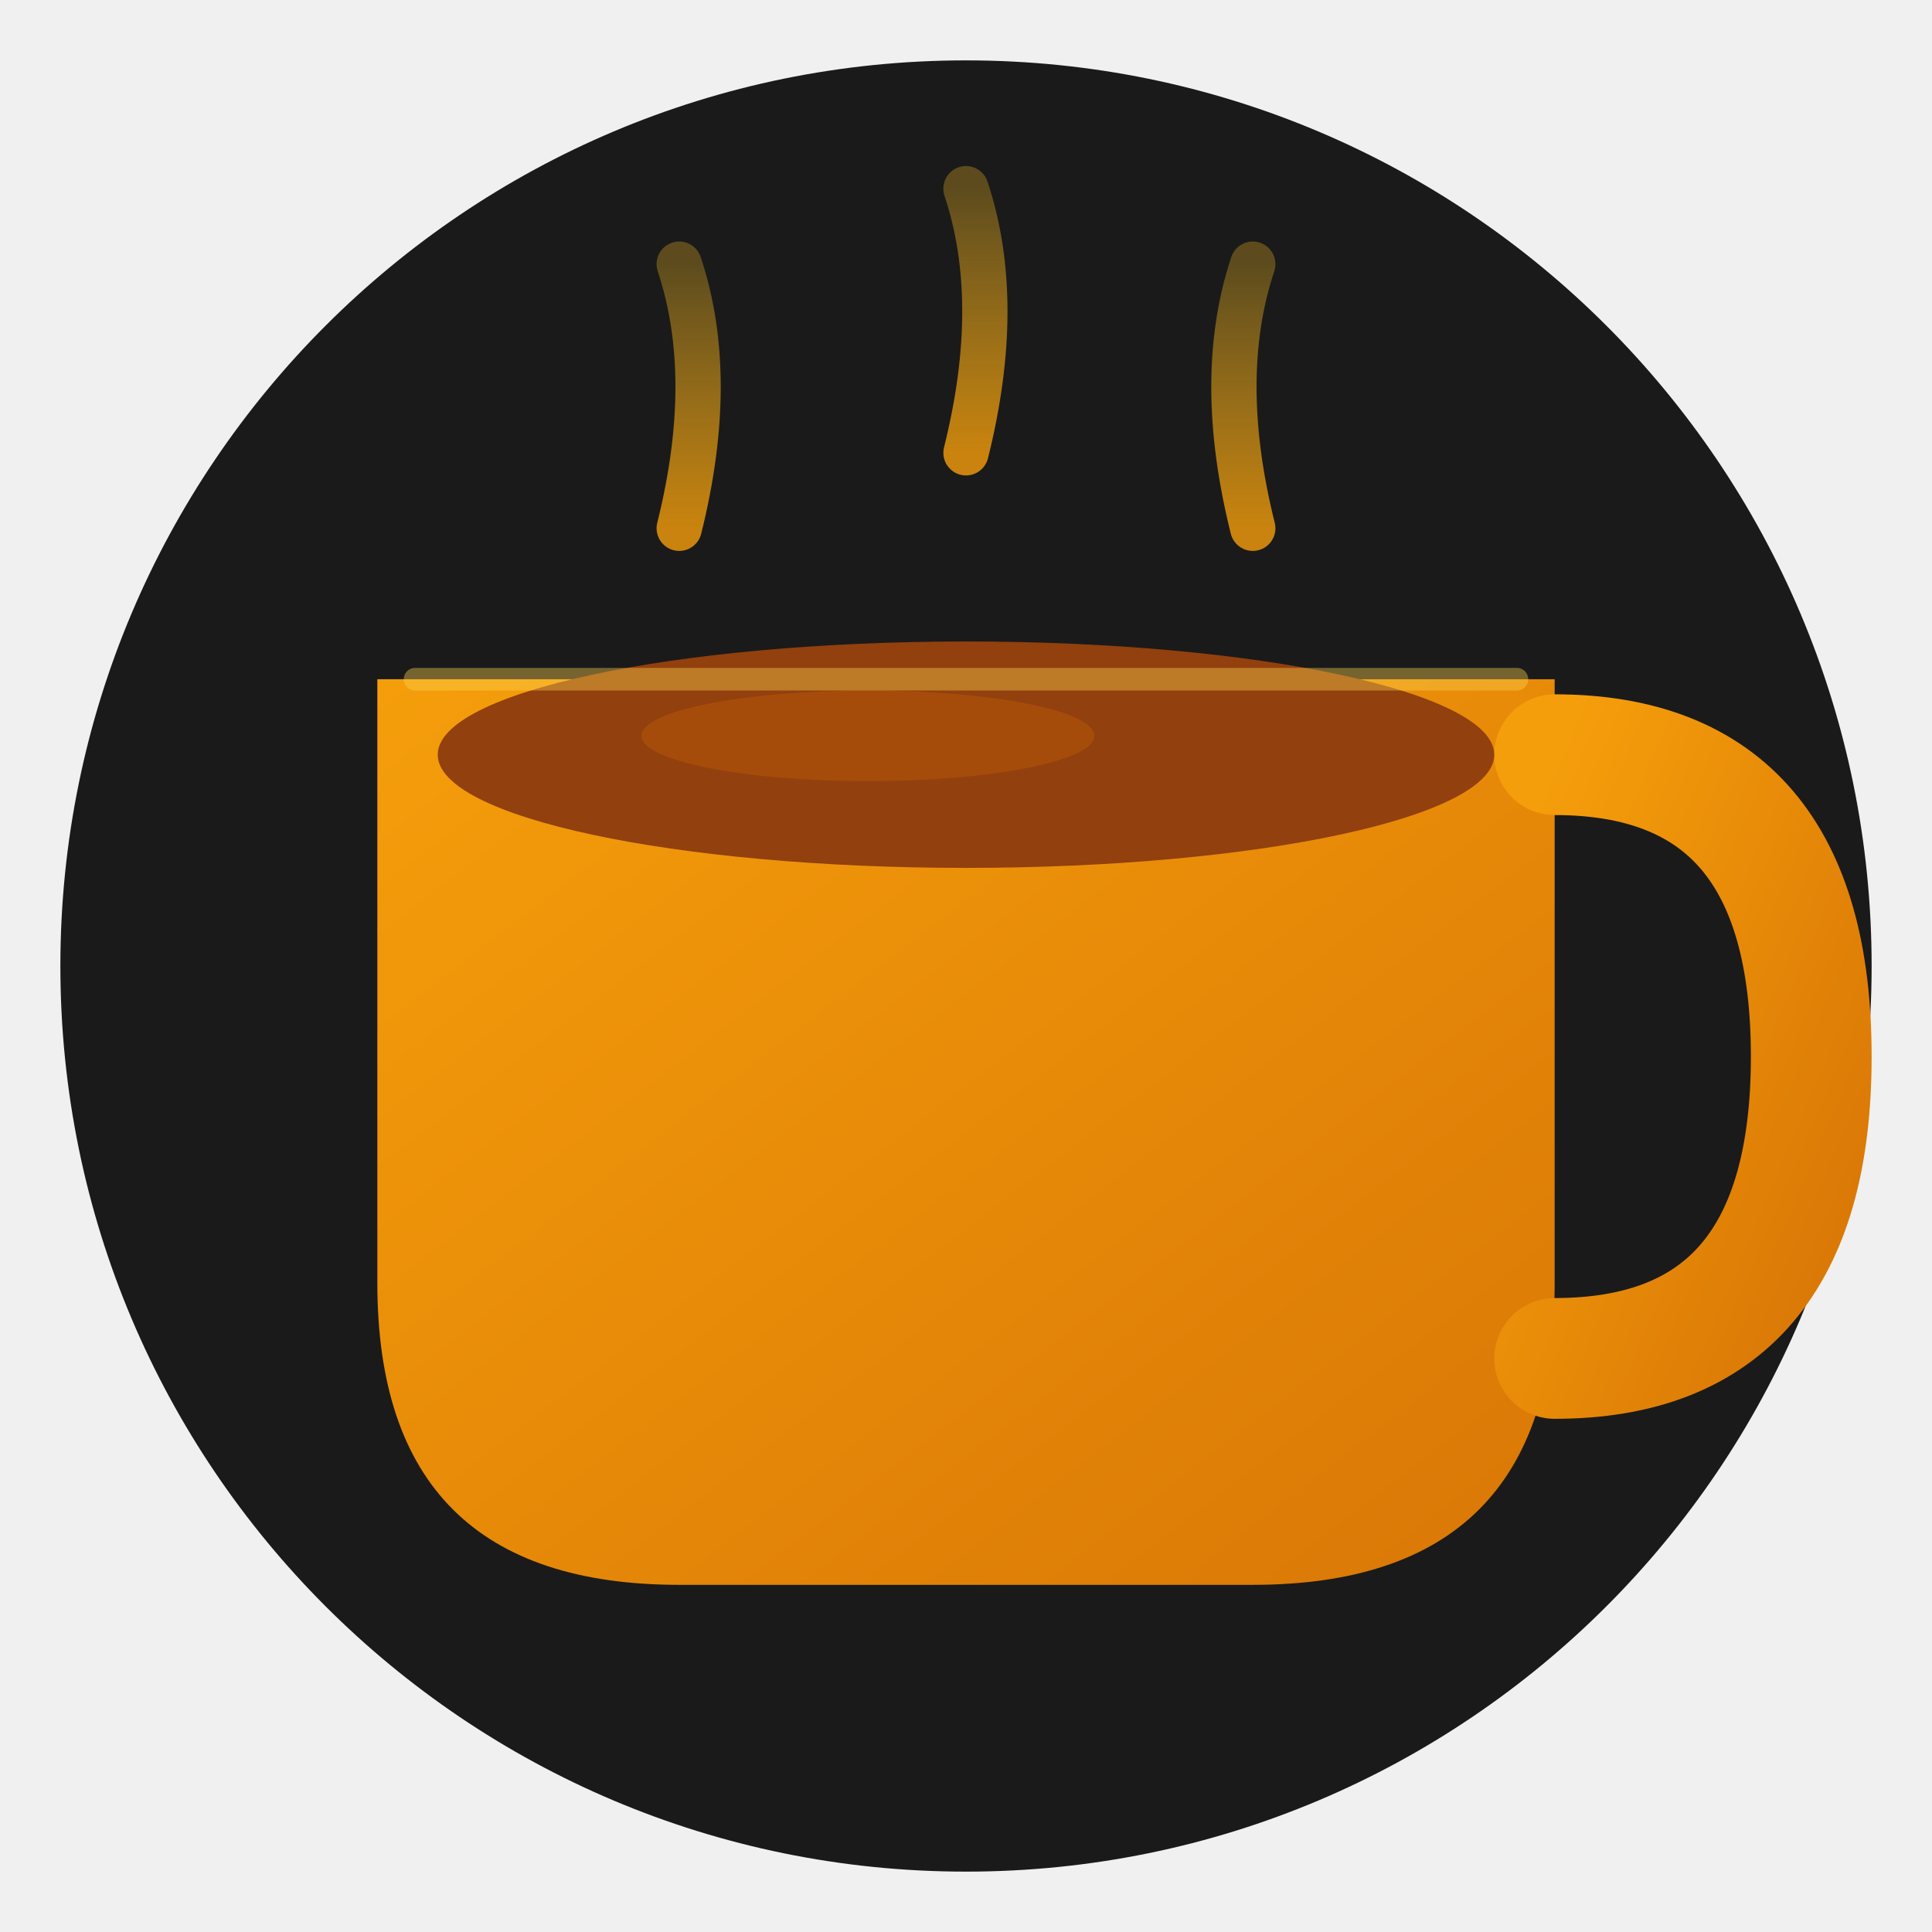
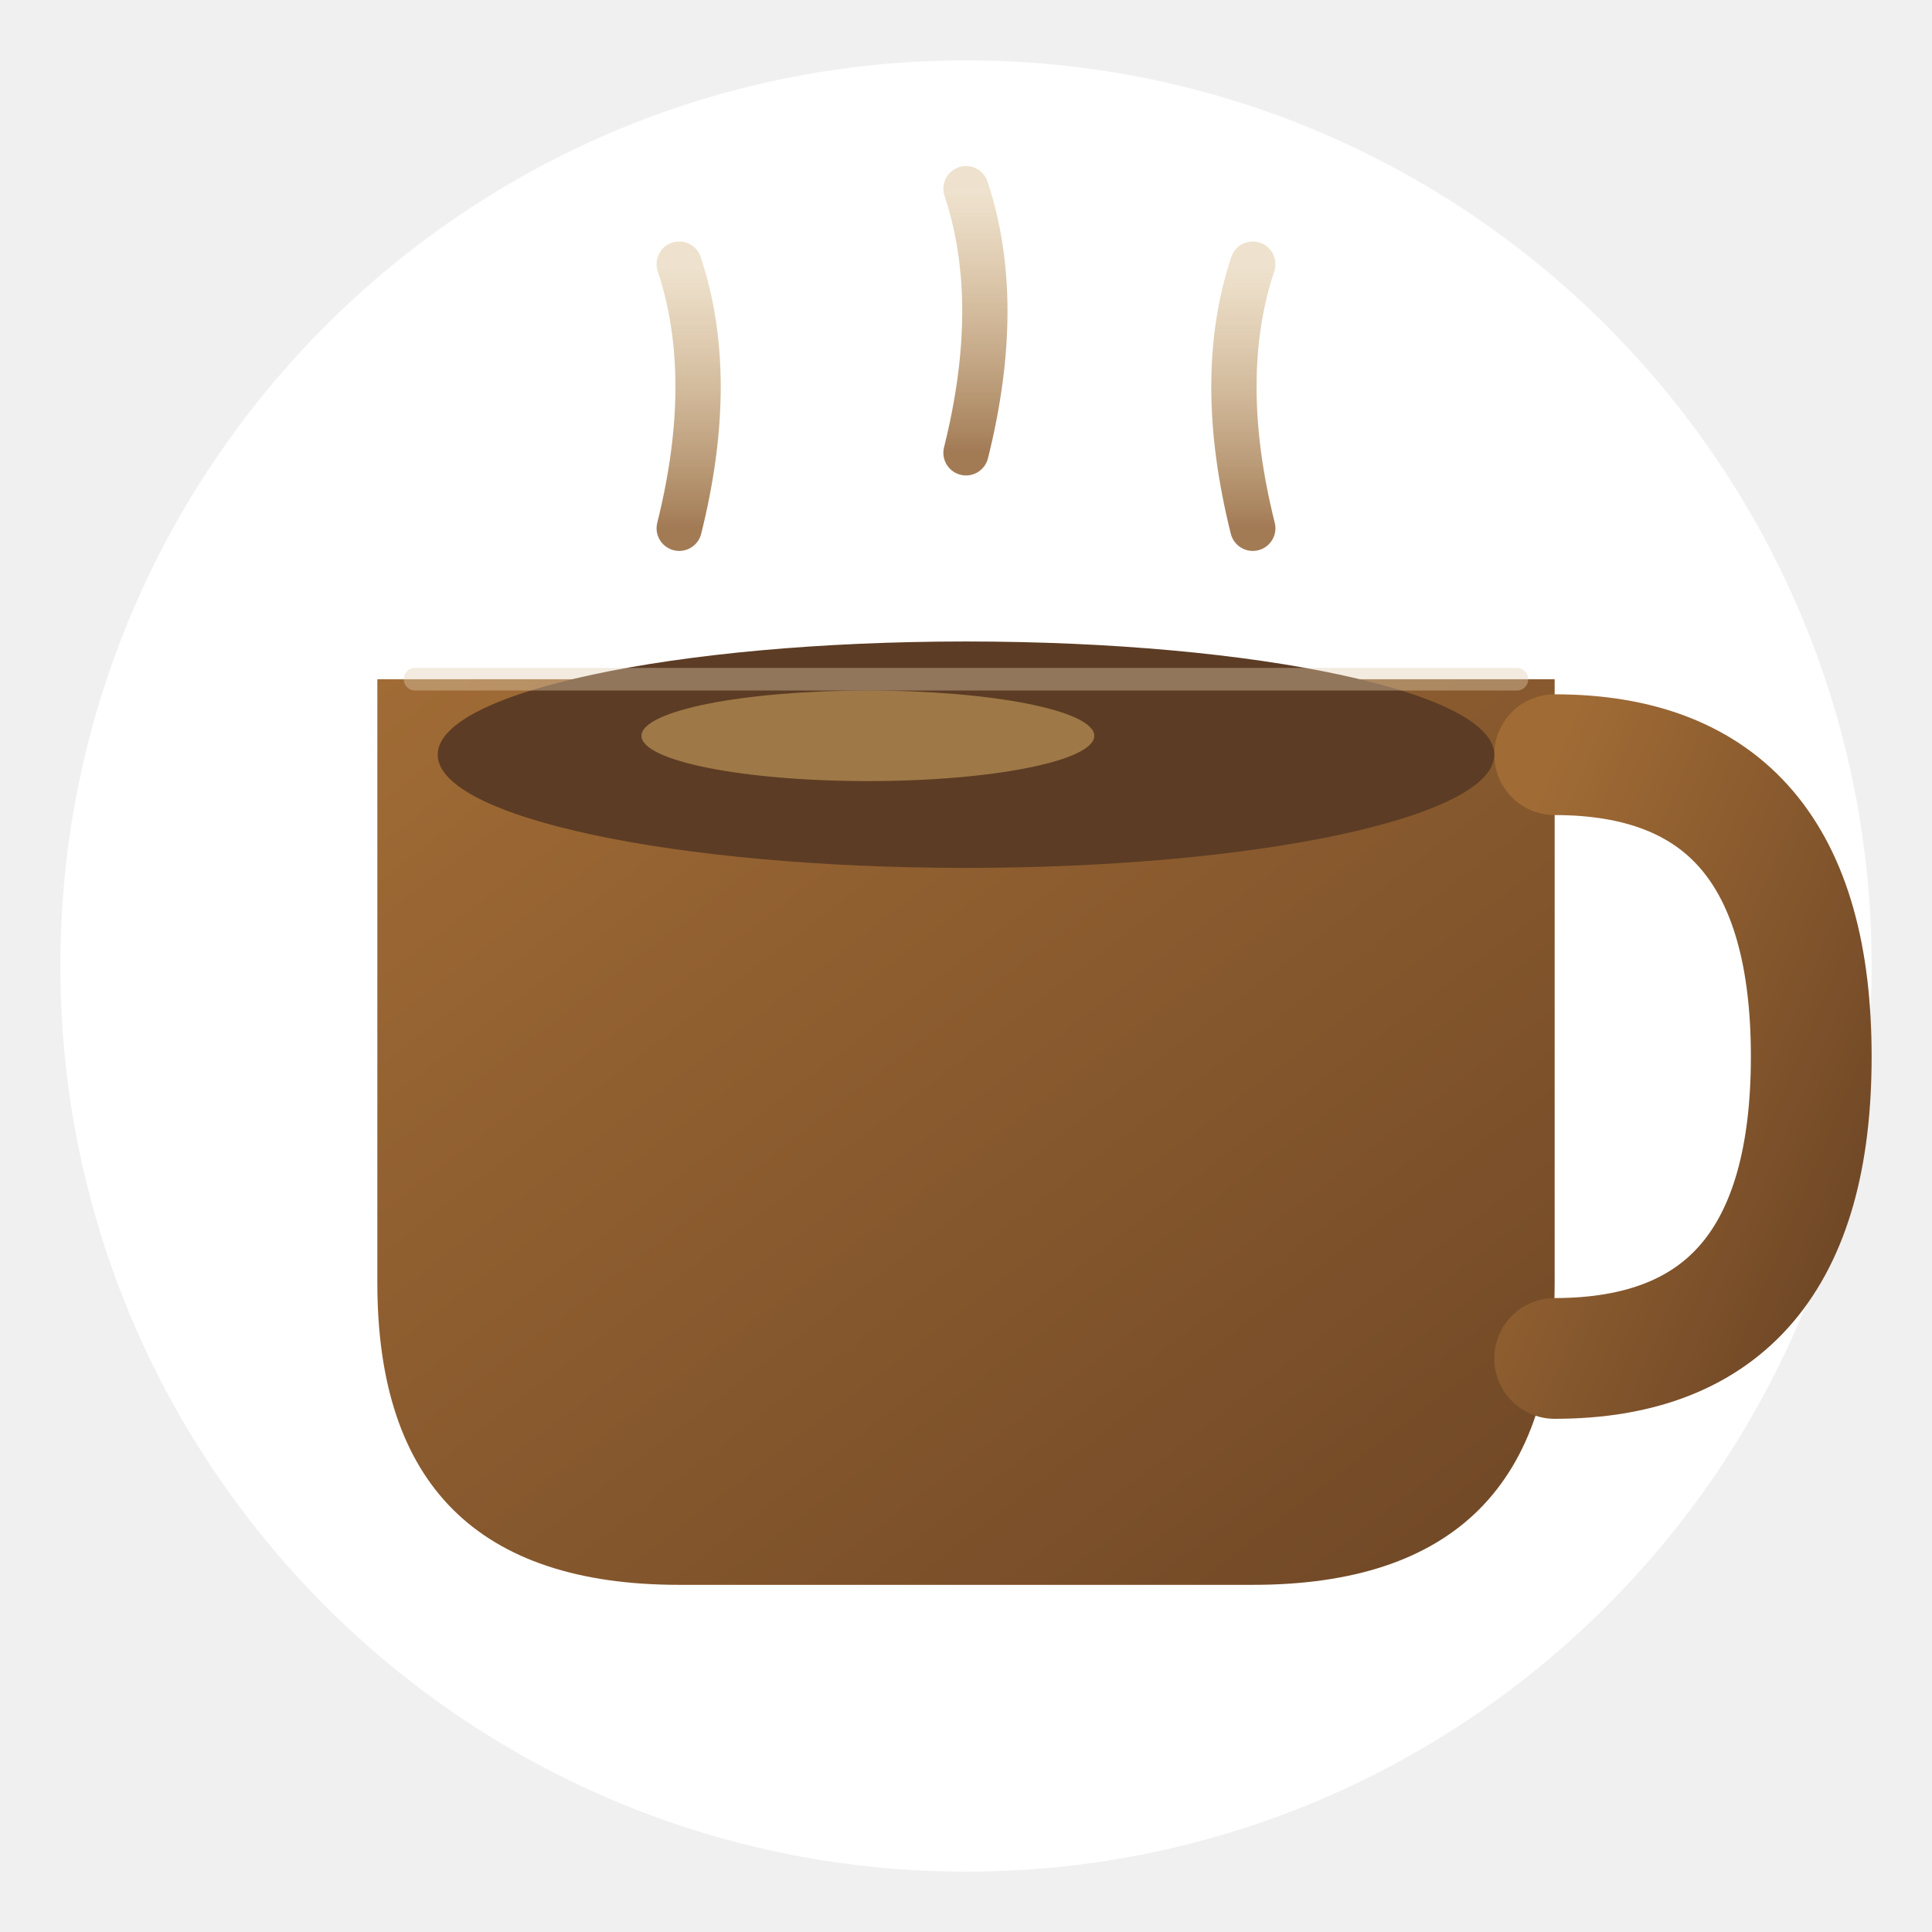
<svg xmlns="http://www.w3.org/2000/svg" viewBox="0 0 512 512">
  <defs>
    <linearGradient id="cupGradient" x1="0%" y1="0%" x2="100%" y2="100%">
-       <stop offset="0%" style="stop-color:#f59e0b" />
-       <stop offset="100%" style="stop-color:#d97706" />
+       <stop offset="0%" style="stop-color:#a06b35" />
+       <stop offset="100%" style="stop-color:#6f4726" />
    </linearGradient>
    <linearGradient id="steamGradient" x1="0%" y1="100%" x2="0%" y2="0%">
-       <stop offset="0%" style="stop-color:#f59e0b;stop-opacity:0.8" />
-       <stop offset="100%" style="stop-color:#fbbf24;stop-opacity:0.3" />
+       <stop offset="0%" style="stop-color:#8b5a2b;stop-opacity:0.8" />
+       <stop offset="100%" style="stop-color:#c9a05e;stop-opacity:0.3" />
    </linearGradient>
  </defs>
-   <circle cx="256" cy="256" r="240" fill="#1a1a1a" />
+   <circle cx="256" cy="256" r="240" fill="#ffffff" />
  <path d="M180 140 Q190 100 180 70" stroke="url(#steamGradient)" stroke-width="12" fill="none" stroke-linecap="round" />
  <path d="M256 120 Q266 80 256 50" stroke="url(#steamGradient)" stroke-width="12" fill="none" stroke-linecap="round" />
  <path d="M332 140 Q322 100 332 70" stroke="url(#steamGradient)" stroke-width="12" fill="none" stroke-linecap="round" />
  <path d="M100 180 L100 340 Q100 420 180 420 L332 420 Q412 420 412 340 L412 180 Z" fill="url(#cupGradient)" />
  <path d="M412 200 Q480 200 480 280 Q480 360 412 360" stroke="url(#cupGradient)" stroke-width="32" fill="none" stroke-linecap="round" />
-   <ellipse cx="256" cy="200" rx="140" ry="30" fill="#92400e" />
-   <ellipse cx="230" cy="195" rx="60" ry="12" fill="#b45309" opacity="0.6" />
-   <path d="M110 180 L402 180" stroke="#fcd34d" stroke-width="6" stroke-linecap="round" opacity="0.4" />
+   <ellipse cx="256" cy="200" rx="140" ry="30" fill="#5c3c24" />
+   <ellipse cx="230" cy="195" rx="60" ry="12" fill="#c9a05e" opacity="0.6" />
+   <path d="M110 180 L402 180" stroke="#e0ccb0" stroke-width="6" stroke-linecap="round" opacity="0.4" />
</svg>
